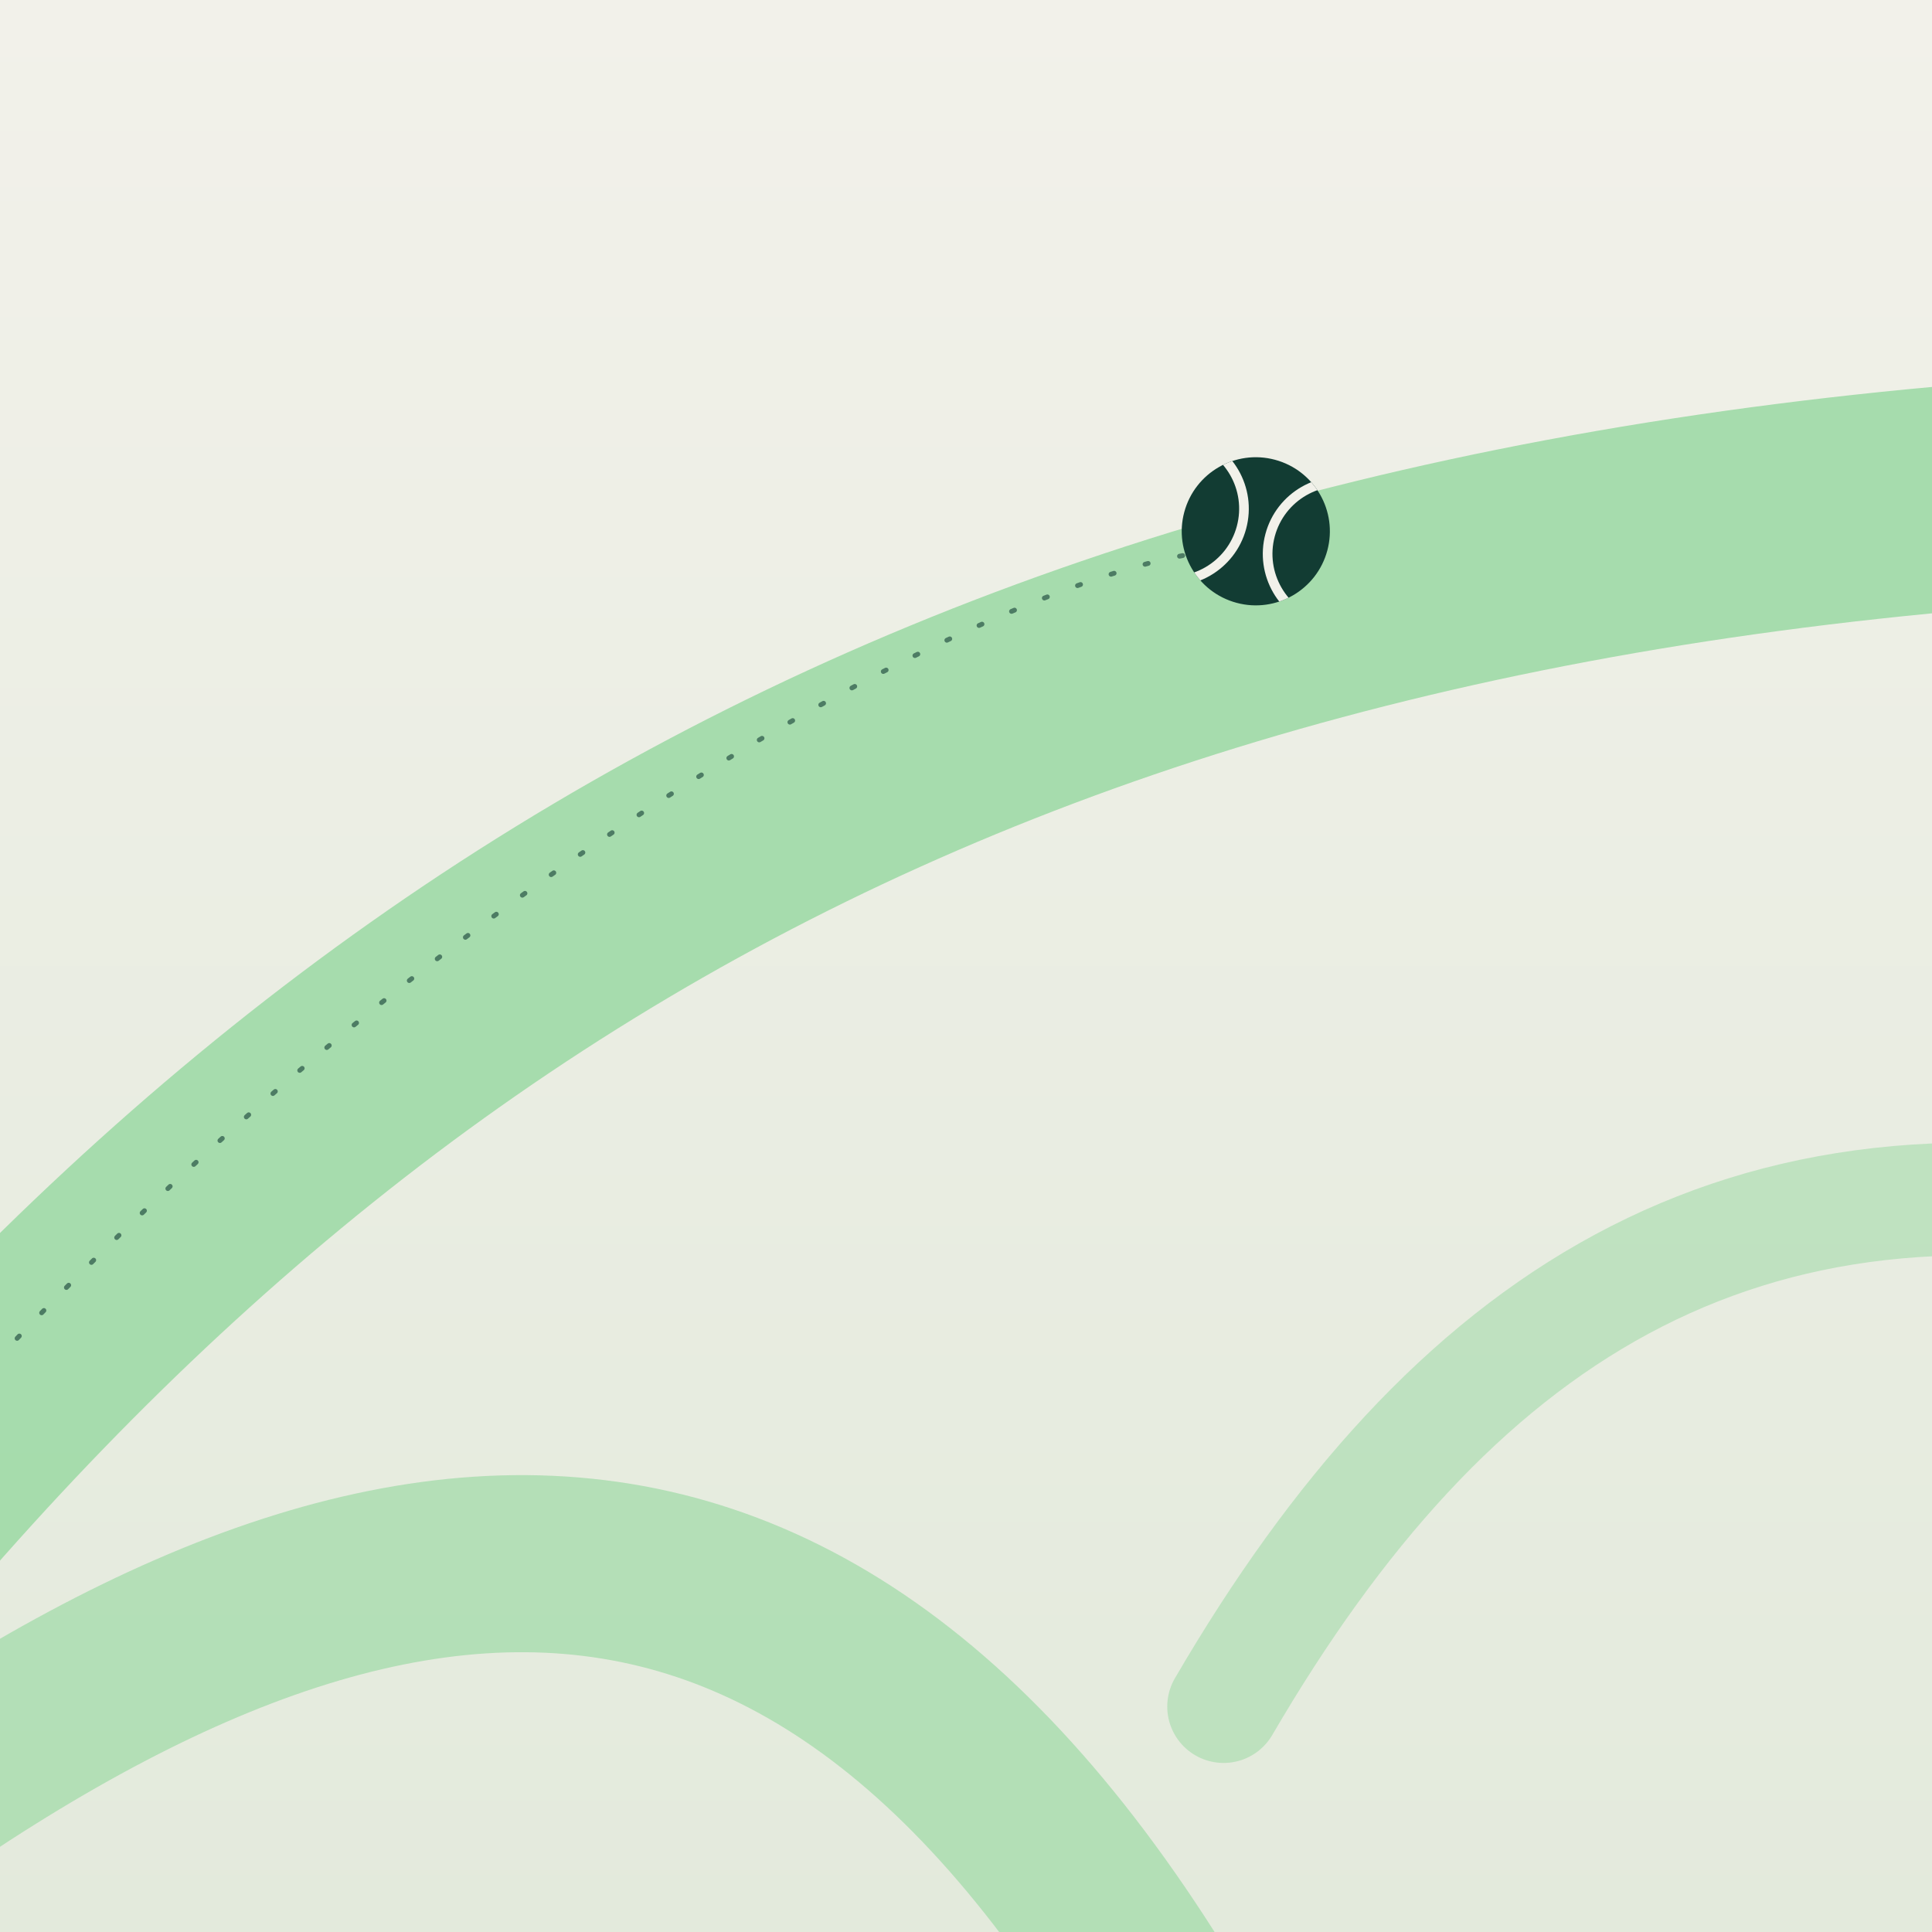
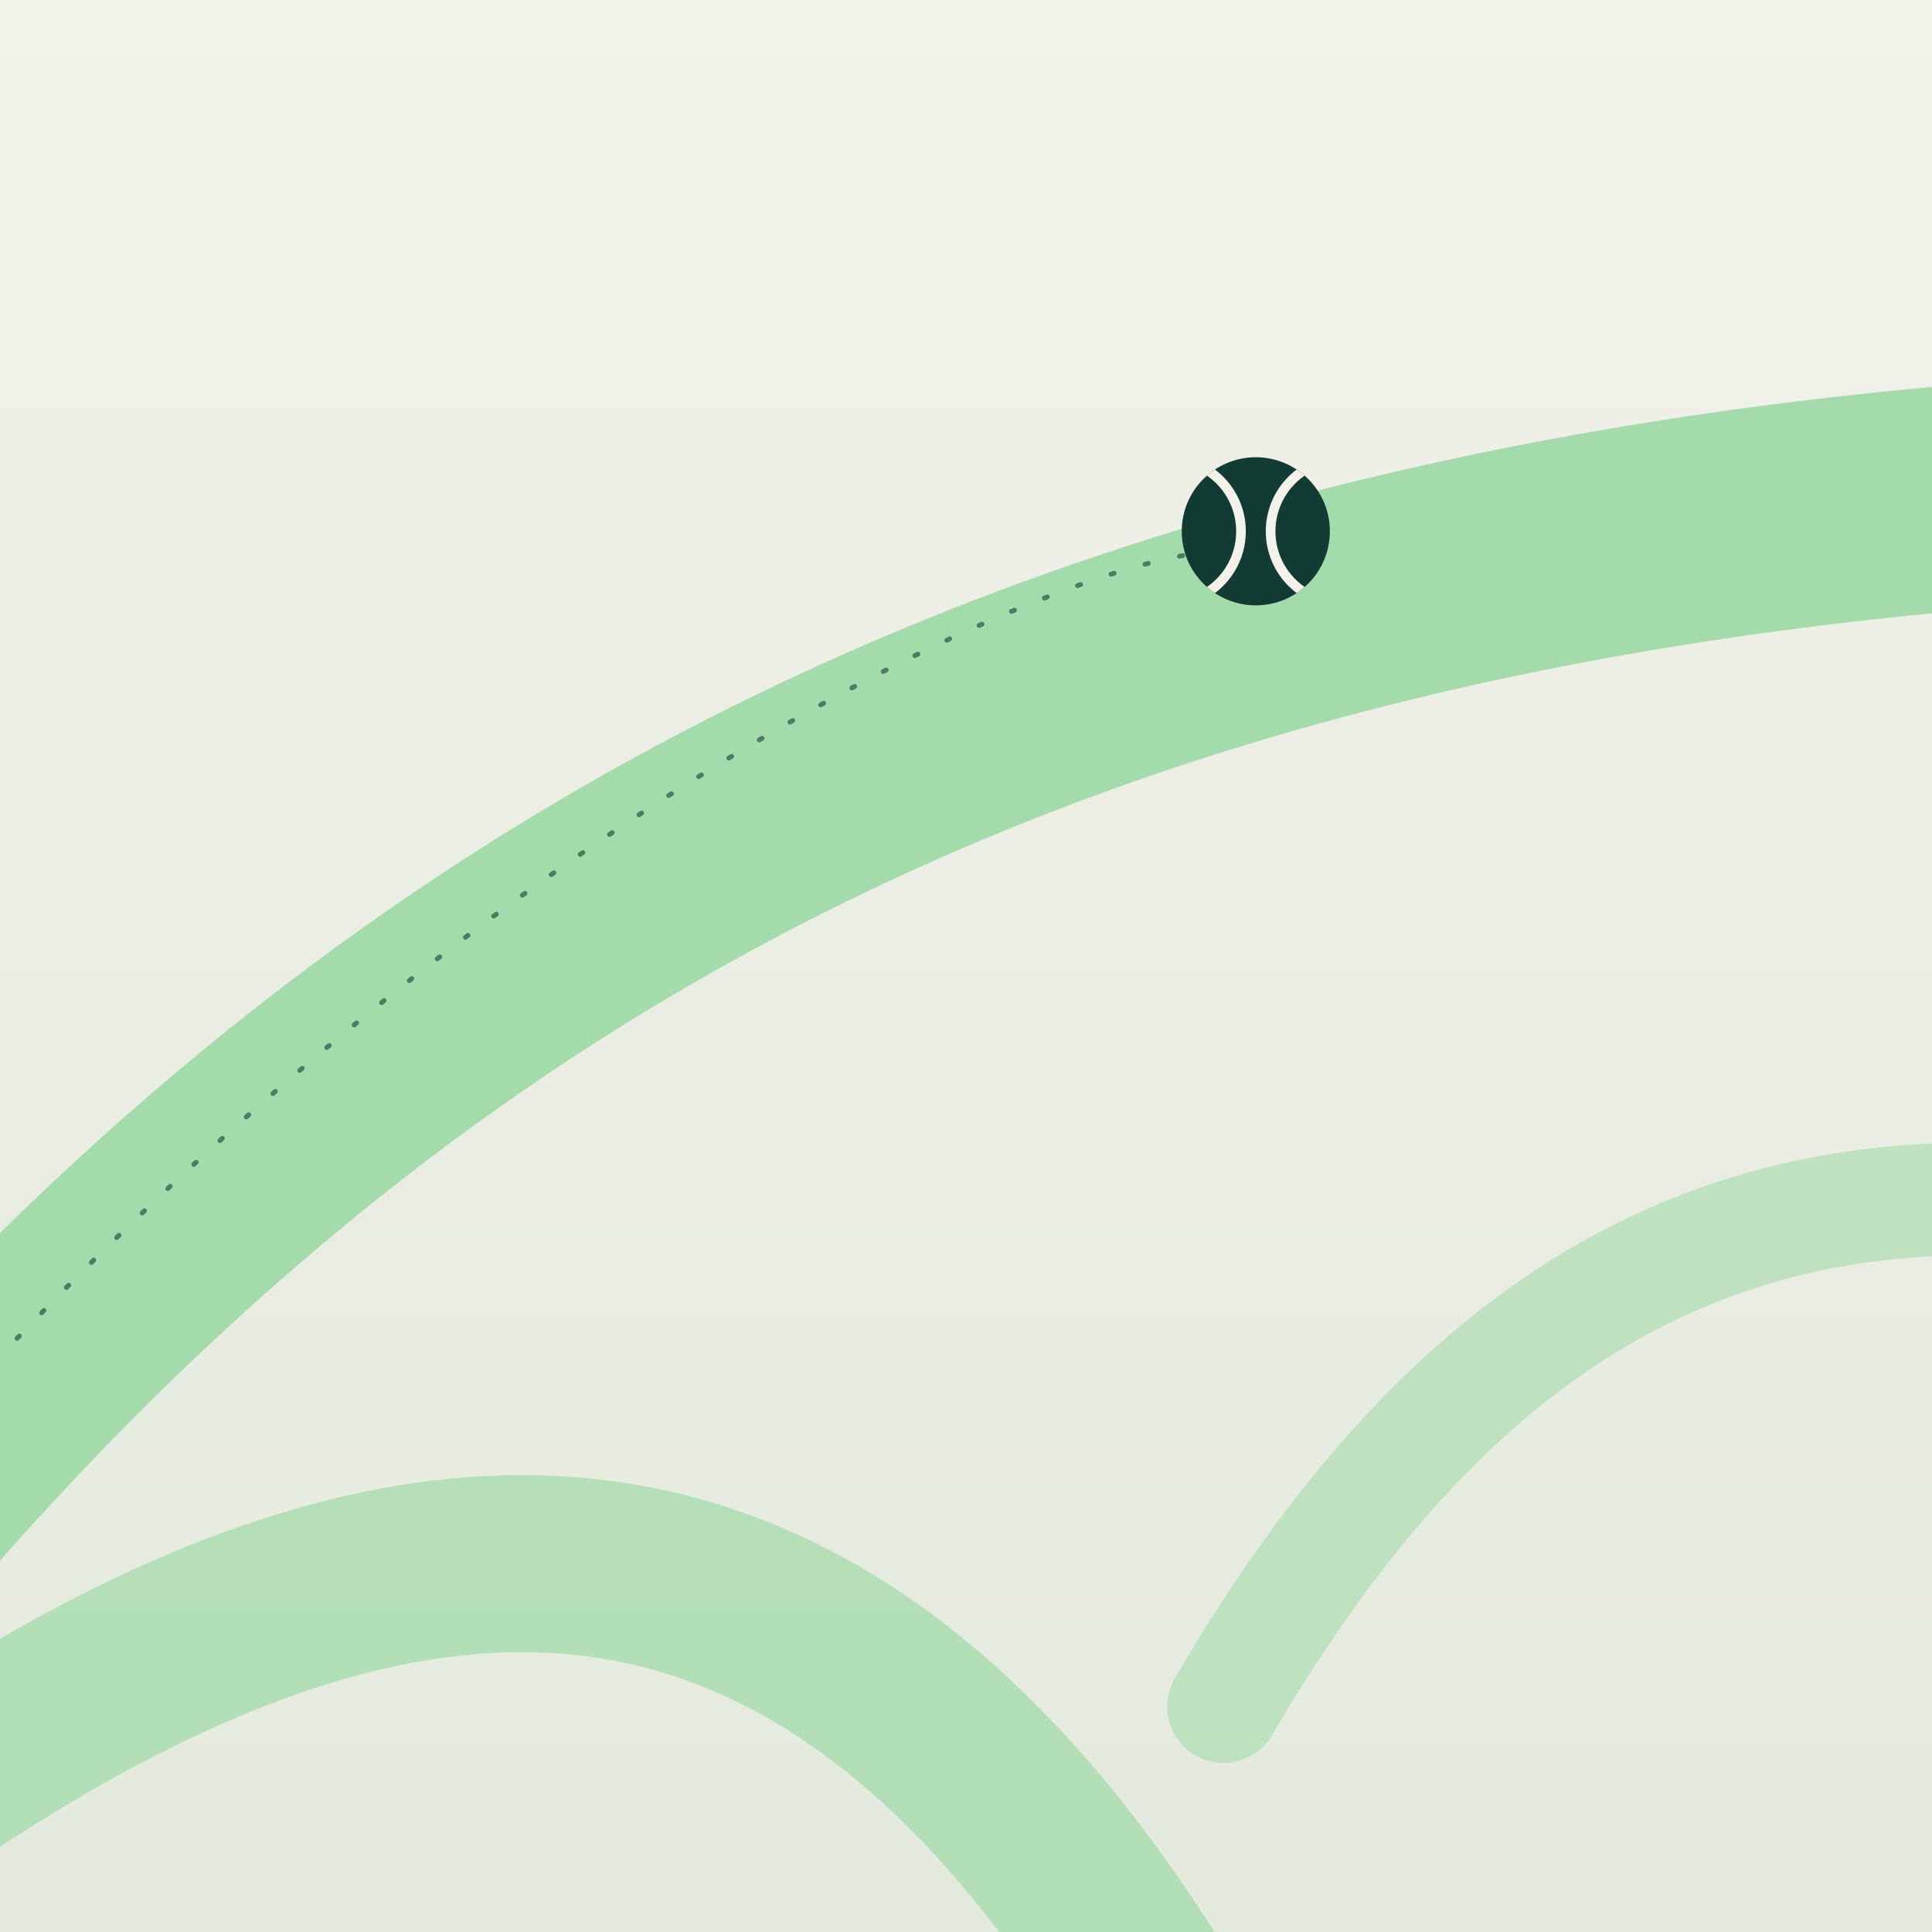
<svg xmlns="http://www.w3.org/2000/svg" viewBox="0 0 1200 1200" width="1200" height="1200" preserveAspectRatio="xMidYMid slice">
+   <style>
+ .drift{animation:drift 14s ease-in-out infinite alternate;transform-box:view-box;transform-origin:600px 600px}
+ .drift2{animation:drift2 18s ease-in-out infinite alternate;transform-box:view-box;transform-origin:600px 600px}
+ .rally{animation:rally 3s linear infinite}
+ .float{animation:float 6s ease-in-out infinite alternate}
+ .spin{animation:spin 12s linear infinite;transform-box:view-box;transform-origin:780px 330px}
+ .glow{animation:glow 7s ease-in-out infinite alternate}
+ @keyframes drift{from{transform:translate(-18px,10px) rotate(-1.2deg)}to{transform:translate(18px,-10px) rotate(1.2deg)}}
+ @keyframes drift2{from{transform:translate(14px,-8px)}to{transform:translate(-14px,12px)}}
+ @keyframes rally{to{stroke-dashoffset:-44}}
+ @keyframes float{from{transform:translateY(-10px)}to{transform:translateY(10px)}}
+ @keyframes spin{to{transform:rotate(375deg)}}
+ @keyframes glow{from{opacity:.65}to{opacity:1}}
+ @media (prefers-reduced-motion:reduce){*{animation:none!important}}
+ </style>
  <defs>
    <linearGradient id="bg" x1="0" y1="0" x2="0" y2="1">
      <stop offset="0" stop-color="#F2F1EA" />
      <stop offset="1" stop-color="#E3EADC" />
    </linearGradient>
    <clipPath id="ball">
      <circle cx="780" cy="330" r="46" />
    </clipPath>
  </defs>
  <rect width="1200" height="1200" fill="url(#bg)" />
-   <path d="M-140 1180C220 900 520 860 760 1320" stroke="#A3DBAA" stroke-width="110" fill="none" stroke-linecap="round" opacity="0.75" />
-   <path d="M-180 1080C180 600 620 330 1360 300" stroke="#A3DBAA" stroke-width="140" fill="none" stroke-linecap="round" opacity="0.95" />
-   <path d="M-120 980C220 560 600 370 735 345" stroke="#123C33" stroke-width="3" fill="none" stroke-dasharray="2 20" stroke-linecap="round" opacity="0.6" />
-   <path d="M1360 760C1080 700 900 820 760 1060" stroke="#A3DBAA" stroke-width="70" fill="none" stroke-linecap="round" opacity="0.6" />
-   <g transform="rotate(15 780 330)">
-     <circle cx="780" cy="330" r="46" fill="#123C33" />
-     <g clip-path="url(#ball)" stroke="#F2F1EA" stroke-width="6" fill="none">
-       <circle cx="725.8" cy="330" r="45" />
-       <circle cx="834.2" cy="330" r="45" />
+   <g class="drift2">
+     <path d="M-140 1180C220 900 520 860 760 1320" stroke="#A3DBAA" stroke-width="110" fill="none" stroke-linecap="round" opacity="0.75" />
+   </g>
+   <g class="drift">
+     <path class="glow" d="M-180 1080C180 600 620 330 1360 300" stroke="#A3DBAA" stroke-width="140" fill="none" stroke-linecap="round" />
+   </g>
+   <path class="rally" d="M-120 980C220 560 600 370 735 345" stroke="#123C33" stroke-width="3" fill="none" stroke-dasharray="2 20" stroke-linecap="round" opacity="0.6" />
+   <g class="drift2">
+     <path d="M1360 760C1080 700 900 820 760 1060" stroke="#A3DBAA" stroke-width="70" fill="none" stroke-linecap="round" opacity="0.6" />
+   </g>
+   <g class="float">
+     <g class="spin">
+       <circle cx="780" cy="330" r="46" fill="#123C33" />
+       <g clip-path="url(#ball)" stroke="#F2F1EA" stroke-width="6" fill="none">
+         <circle cx="725.8" cy="330" r="45" />
+         <circle cx="834.2" cy="330" r="45" />
+       </g>
    </g>
  </g>
</svg>
